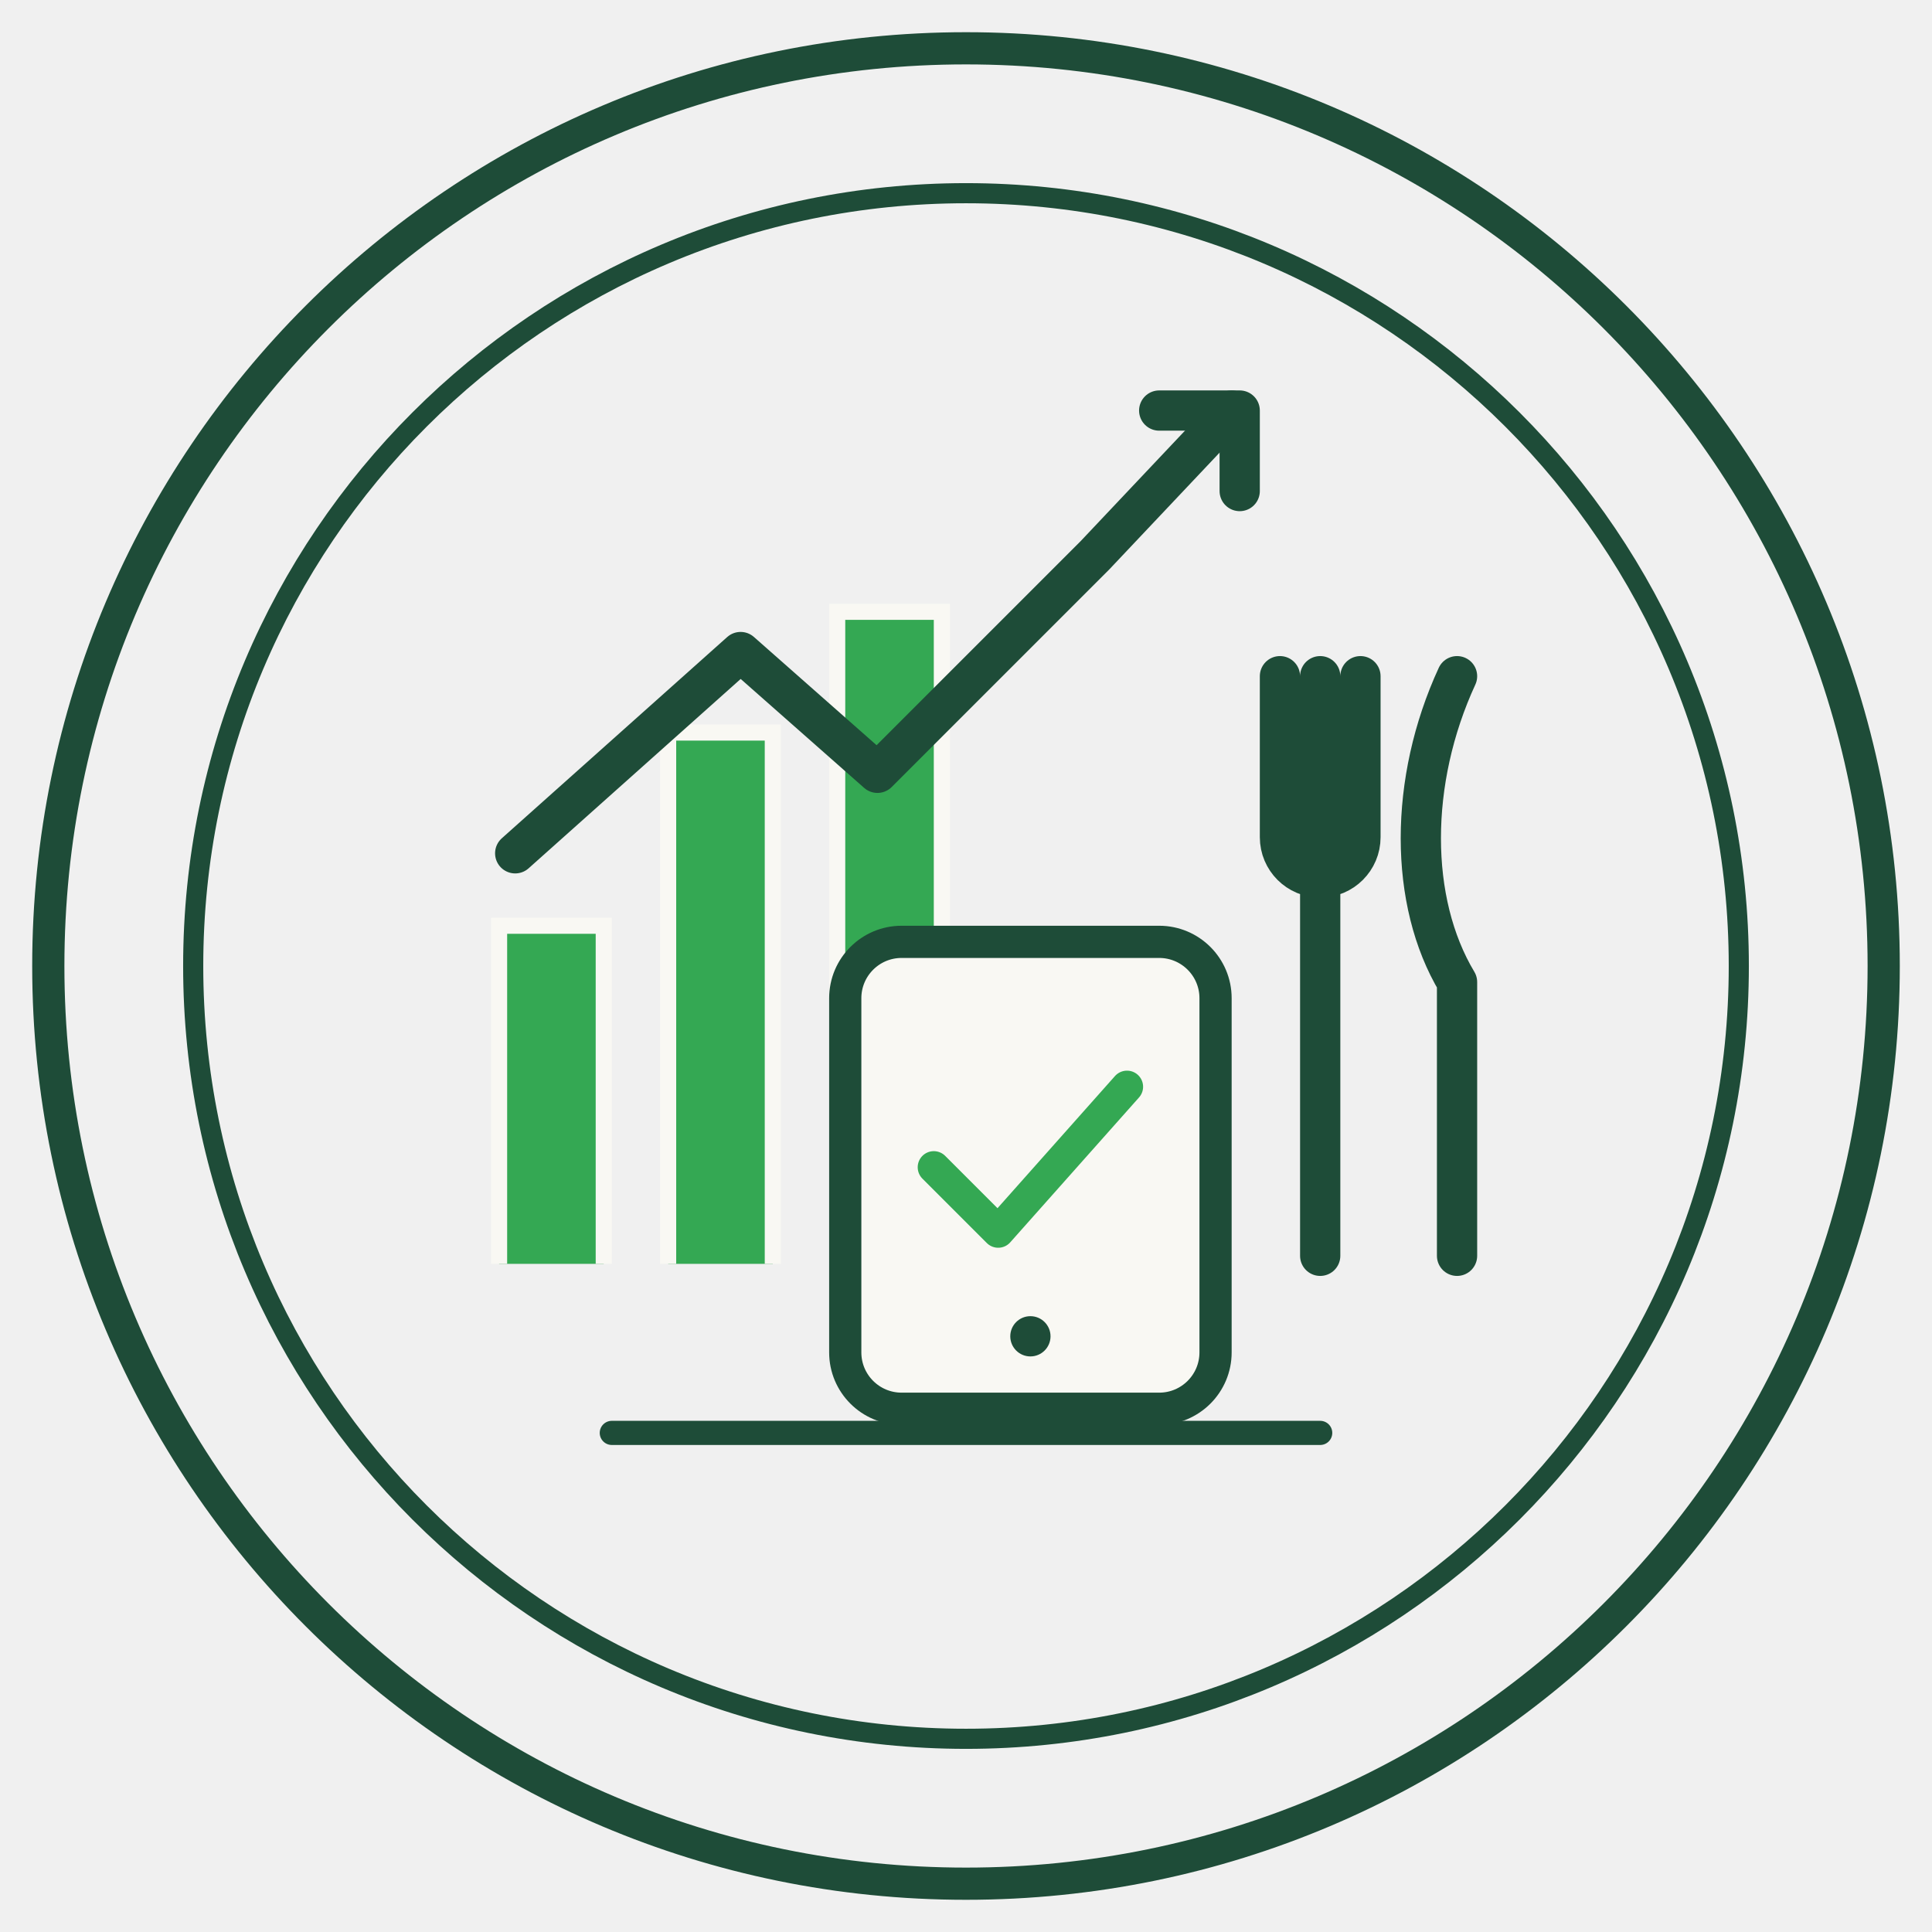
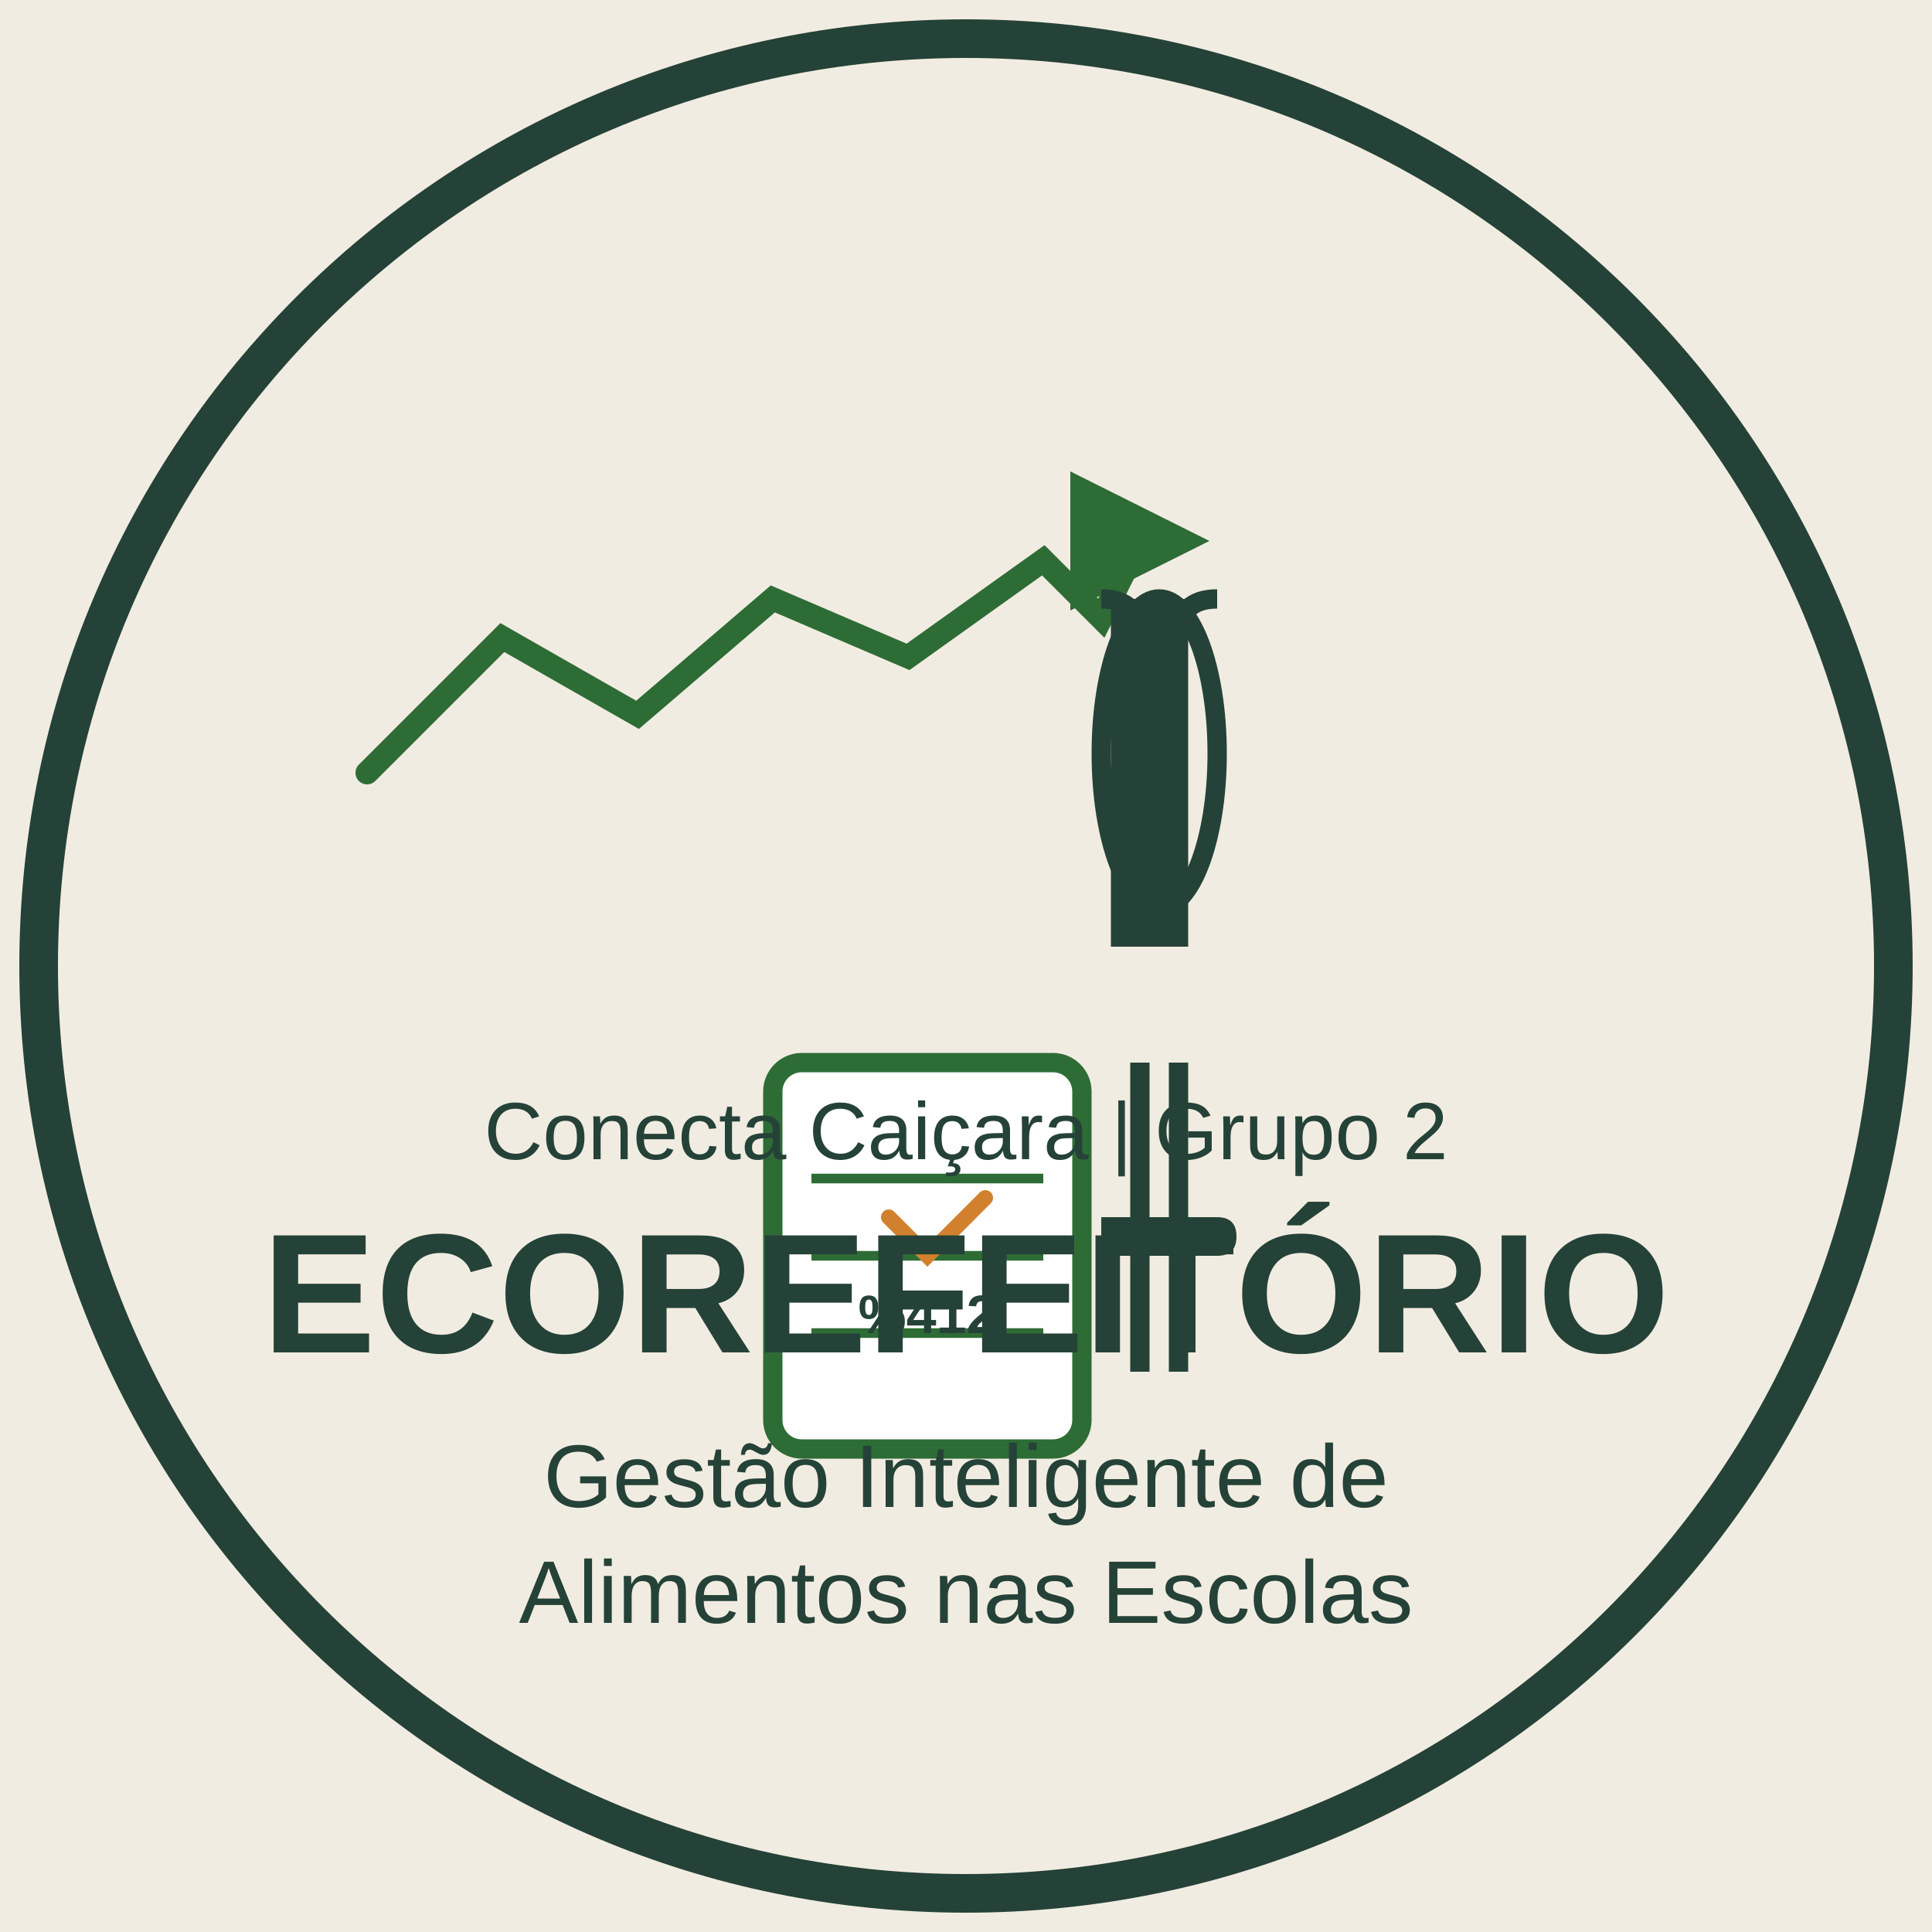
- <svg xmlns="http://www.w3.org/2000/svg" viewBox="0 0 240 240" fill="none">
-   <circle cx="120" cy="120" r="114" stroke="#1E4C38" stroke-width="4" />
-   <circle cx="120" cy="120" r="96" stroke="#1E4C38" stroke-width="2.5" />
-   <path d="M62 157V115h13v42M83 157V91h13v66M104 157V76h13v81" fill="#34A853" stroke="#F9F8F3" stroke-width="2" />
-   <path d="m64 106 28-25 17 15 27-27 17-18" stroke="#1E4C38" stroke-width="5" stroke-linecap="round" stroke-linejoin="round" />
-   <path d="M144 51h10v10" stroke="#1E4C38" stroke-width="5" stroke-linecap="round" stroke-linejoin="round" />
-   <path d="M164 84v72m-5-72v20a5 5 0 0 0 10 0V84m12 0c-6 13-6 28 0 38v34" stroke="#1E4C38" stroke-width="5" stroke-linecap="round" stroke-linejoin="round" />
-   <rect x="105" y="117" width="46" height="58" rx="7" fill="#F9F8F3" stroke="#1E4C38" stroke-width="4" />
-   <circle cx="128" cy="166" r="2.5" fill="#1E4C38" />
-   <path d="M116 145l8 8 16-18" stroke="#34A853" stroke-width="4" stroke-linecap="round" stroke-linejoin="round" />
-   <path d="M76 178h88" stroke="#1E4C38" stroke-width="3" stroke-linecap="round" />
+ <svg xmlns="http://www.w3.org/2000/svg" viewBox="0 0 1000 1000">
+   <rect width="100%" height="100%" fill="#F1ECE1" />
+   <circle cx="500" cy="500" r="480" fill="none" stroke="#254238" stroke-width="20" />
+   <g transform="translate(180, 220)">
+     <path d="M10,240 L10,180" fill="#75C345" />
+     <path d="M50,240 L50,150" fill="#75C345" />
+     <path d="M90,240 L90,130" fill="#67B13F" />
+     <path d="M130,240 L130,120" fill="#67B13F" />
+     <path d="M170,240 L170,110" fill="#67B13F" />
+     <path d="M210,240 L210,100" fill="#2E6C36" />
+     <path d="M250,240 L250,90" fill="#2E6C36" />
+     <path d="M290,240 L290,80" fill="#2E6C36" />
+     <path d="M330,240 L330,100" fill="#2E6C36" />
+     <path d="M370,240 L370,120" fill="#2E6C36" />
+     <path d="M10,180 L80,110 L150,150 L220,90 L290,120 L360,70 L390,100 L410,60" fill="none" stroke="#2E6C36" stroke-width="12" stroke-linecap="round" marker-end="url(#arrow)" />
+     <defs>
+       <marker id="arrow" viewBox="0 0 10 10" refX="5" refY="5" markerWidth="6" markerHeight="6" orient="auto-startReverse">
+         <path d="M 0 0 L 10 5 L 0 10 z" fill="#2E6C36" />
+       </marker>
+     </defs>
+   </g>
+   <g transform="translate(480, 310)">
+     <path d="M120,0 L120,180 M110,0 L110,180 M100,0 L100,180 M130,0 L130,180 M90,0 Q110,0 110,20 Q110,180 110,180 M150,0 Q130,0 130,20 Q130,180 130,180 M110,240 L110,400 M130,240 L130,400 M110,20 Q120,40 130,20" fill="none" stroke="#254238" stroke-width="10" />
+     <ellipse cx="120" cy="80" rx="30" ry="80" fill="none" stroke="#254238" stroke-width="10" />
+     <path d="M90,320 L150,320 Q160,320 160,330 Q160,340 150,340 L90,340" fill="#254238" />
+     <rect x="-80" y="240" width="160" height="200" rx="15" ry="15" fill="white" stroke="#2E6C36" stroke-width="10" />
+     <path d="M-60,300 L60,300 M-60,340 L60,340 M-60,380 L60,380" fill="none" stroke="#2E6C36" stroke-width="5" />
+     <path d="M-20,320 L0,340 L30,310" fill="none" stroke="#D1812E" stroke-width="8" stroke-linecap="round" />
+     <text x="0" y="380" font-family="Arial, Helvetica, sans-serif" font-size="28" font-weight="bold" fill="#254238" text-anchor="middle">%412</text>
+   </g>
+   <g transform="translate(500, 600)">
+     <text x="0" y="0" font-family="Arial, Helvetica, sans-serif" font-size="42" fill="#254238" text-anchor="middle">Conecta Caiçara | Grupo 2</text>
+     <text x="0" y="100" font-family="Arial, Helvetica, sans-serif" font-size="88" font-weight="bold" fill="#254238" text-anchor="middle">ECOREFEITÓRIO</text>
+     <text x="0" y="180" font-family="Arial, Helvetica, sans-serif" font-size="46" fill="#254238" text-anchor="middle">Gestão Inteligente de</text>
+     <text x="0" y="240" font-family="Arial, Helvetica, sans-serif" font-size="46" fill="#254238" text-anchor="middle">Alimentos nas Escolas</text>
+   </g>
</svg>
